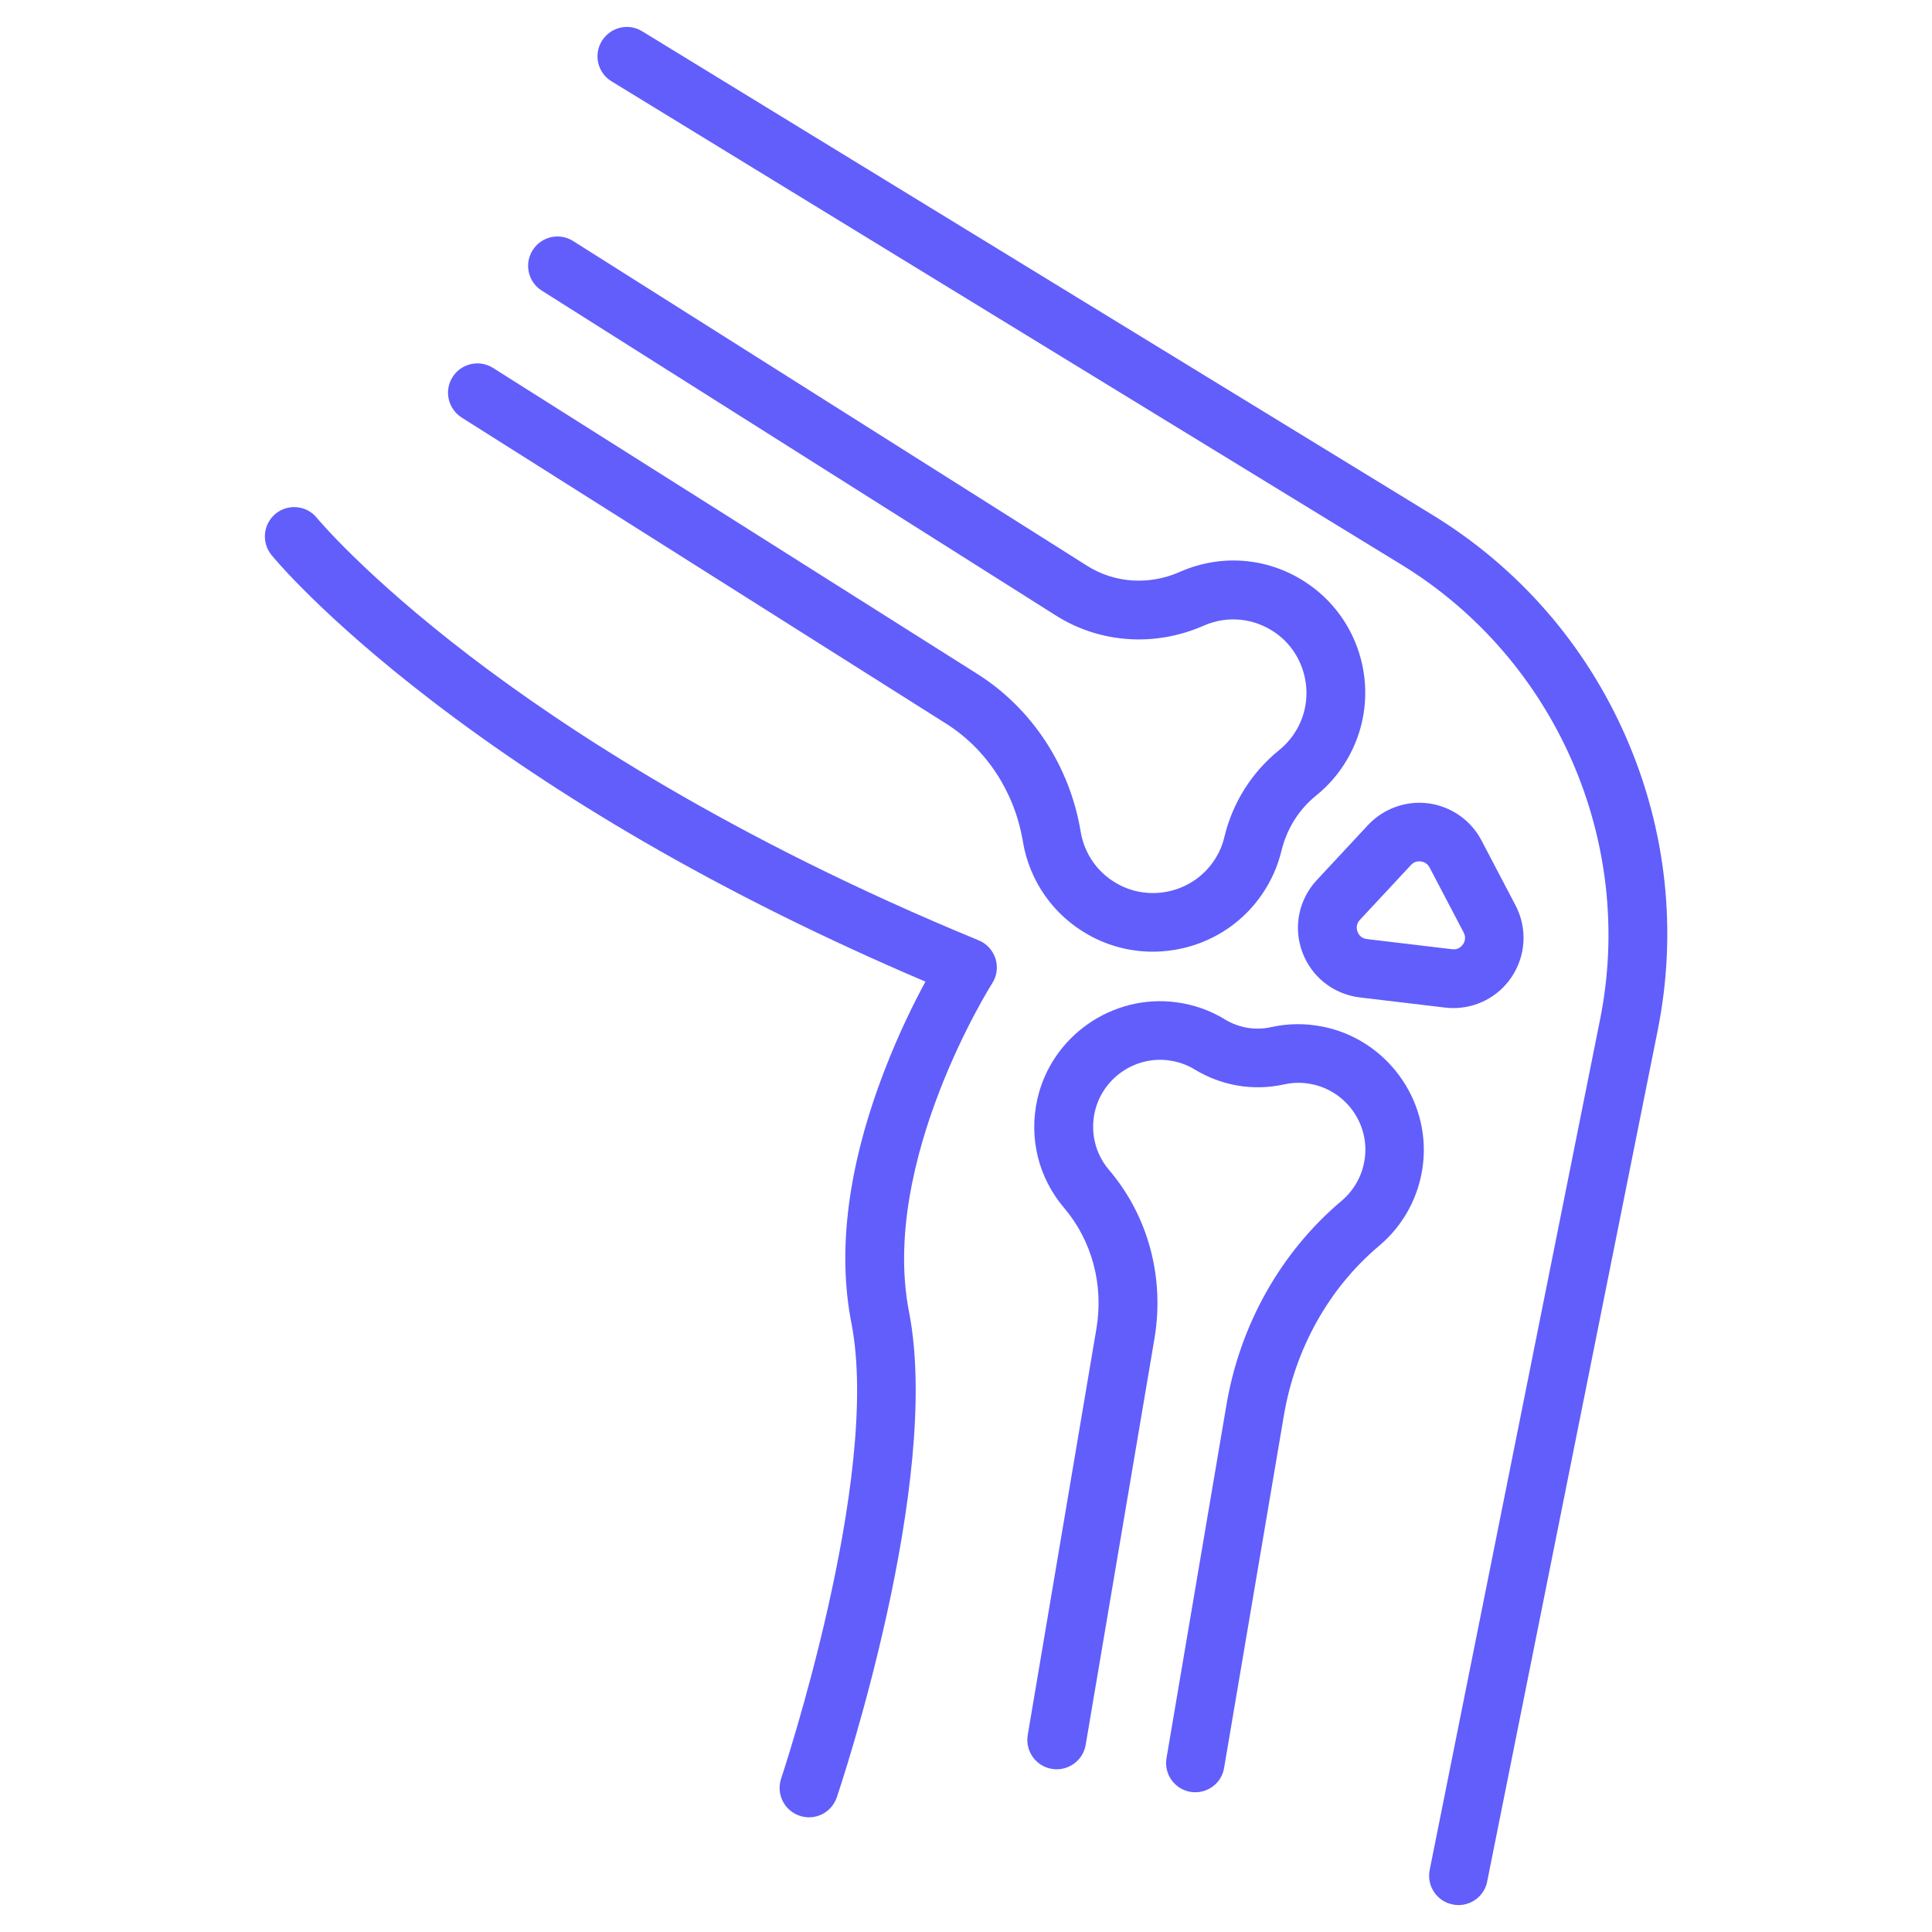
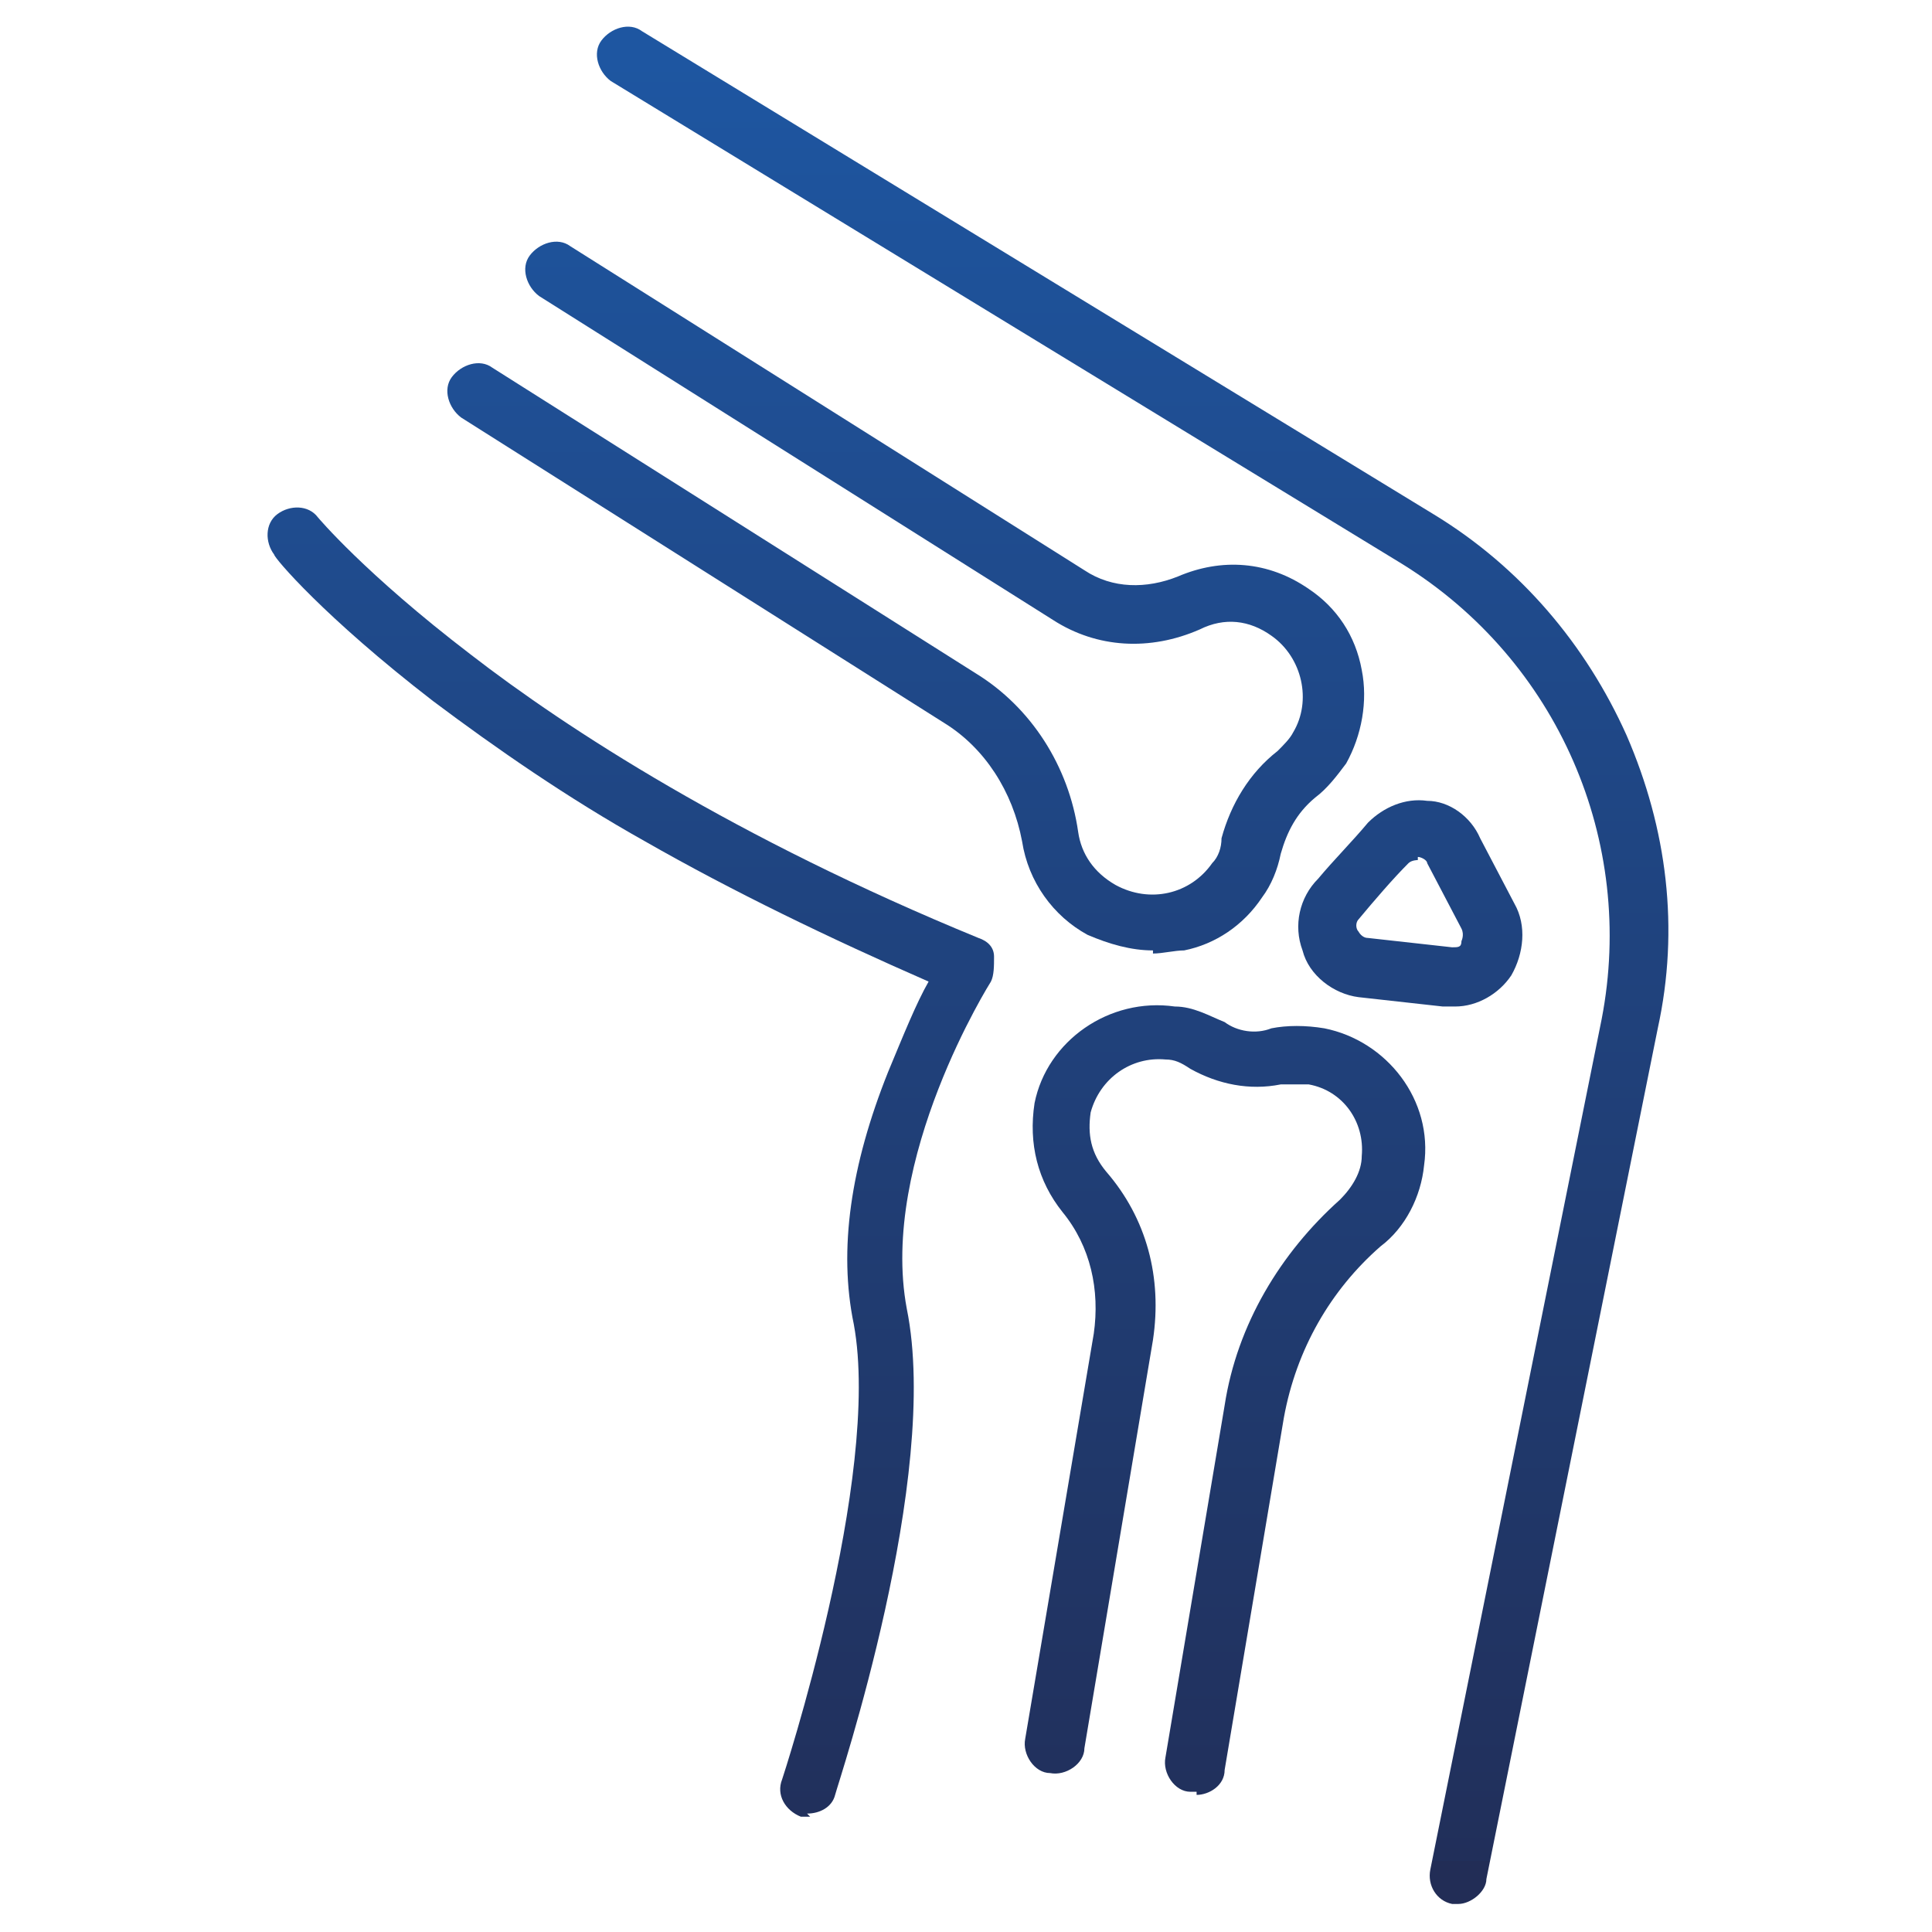
- <svg xmlns="http://www.w3.org/2000/svg" width="44" height="44" viewBox="0 0 44 44" fill="none">
-   <path d="M26.255 21.674C25.745 21.674 25.244 21.546 24.793 21.293C23.991 20.844 23.445 20.067 23.295 19.162C23.108 18.043 22.471 17.062 21.543 16.478L10.515 9.51C10.204 9.312 10.109 8.9 10.306 8.588C10.504 8.276 10.916 8.182 11.228 8.379L22.256 15.347C23.504 16.135 24.364 17.447 24.612 18.942C24.696 19.446 24.999 19.878 25.448 20.129C26.199 20.549 27.163 20.321 27.645 19.605C27.759 19.438 27.84 19.254 27.884 19.062C28.074 18.274 28.508 17.589 29.137 17.079C29.291 16.954 29.421 16.803 29.524 16.628C29.962 15.887 29.756 14.915 29.054 14.417C28.569 14.074 27.954 14.01 27.411 14.25C26.305 14.737 25.049 14.651 24.049 14.019L12.339 6.619C12.027 6.422 11.933 6.01 12.131 5.698C12.328 5.386 12.74 5.291 13.052 5.489L24.762 12.888C25.386 13.281 26.172 13.334 26.871 13.024C27.848 12.593 28.954 12.704 29.825 13.322C30.441 13.757 30.867 14.406 31.026 15.146C31.184 15.887 31.059 16.653 30.677 17.302C30.494 17.614 30.26 17.887 29.981 18.112C29.58 18.435 29.307 18.873 29.185 19.374C29.101 19.722 28.956 20.051 28.753 20.351C28.333 20.975 27.695 21.415 26.957 21.591C26.723 21.646 26.489 21.674 26.255 21.674Z" fill="#615EFC" />
-   <path d="M27.224 40.817C27.188 40.817 27.149 40.814 27.113 40.809C26.748 40.747 26.503 40.402 26.567 40.037L27.926 32.028C28.232 30.179 29.168 28.516 30.555 27.347C30.852 27.096 31.042 26.742 31.086 26.35C31.175 25.57 30.641 24.843 29.869 24.69C29.661 24.648 29.452 24.651 29.246 24.696C28.544 24.852 27.823 24.729 27.207 24.356C27.029 24.247 26.831 24.178 26.619 24.15C25.843 24.044 25.102 24.562 24.932 25.328C24.829 25.798 24.946 26.28 25.258 26.645C26.146 27.689 26.525 29.084 26.294 30.474L24.726 39.736C24.665 40.101 24.319 40.346 23.954 40.285C23.59 40.224 23.345 39.878 23.406 39.514L24.971 30.254C25.138 29.257 24.868 28.257 24.236 27.511C23.651 26.823 23.428 25.924 23.623 25.041C23.941 23.601 25.333 22.629 26.795 22.827C27.19 22.88 27.561 23.011 27.898 23.217C28.215 23.409 28.588 23.473 28.95 23.392C29.337 23.306 29.73 23.303 30.123 23.381C31.571 23.668 32.574 25.038 32.409 26.503C32.326 27.235 31.972 27.898 31.409 28.372C30.265 29.335 29.494 30.714 29.237 32.251L27.878 40.263C27.825 40.586 27.544 40.817 27.224 40.817Z" fill="#615EFC" />
-   <path d="M33.103 22.958C33.039 22.958 32.975 22.955 32.911 22.947L30.97 22.716C30.368 22.643 29.867 22.248 29.658 21.68C29.449 21.112 29.578 20.485 29.99 20.042C30.38 19.625 30.797 19.173 31.154 18.792C31.507 18.413 32.023 18.229 32.535 18.296C33.047 18.366 33.499 18.68 33.738 19.137L34.515 20.619C34.791 21.145 34.752 21.777 34.415 22.267C34.117 22.702 33.624 22.958 33.103 22.958ZM32.323 19.616C32.27 19.616 32.198 19.63 32.134 19.7C31.777 20.084 31.36 20.532 30.97 20.95C30.875 21.053 30.895 21.162 30.917 21.217C30.936 21.273 30.992 21.371 31.131 21.387L33.072 21.618C33.209 21.635 33.284 21.557 33.318 21.507C33.351 21.46 33.398 21.359 33.334 21.237L32.557 19.755C32.502 19.652 32.41 19.625 32.36 19.619C32.348 19.616 32.337 19.616 32.323 19.616Z" fill="#615EFC" />
-   <path d="M33.215 43.387C33.17 43.387 33.128 43.382 33.084 43.373C32.722 43.301 32.488 42.95 32.56 42.588L36.442 23.211C37.25 19.173 35.434 15.016 31.922 12.863L13.927 1.852C13.612 1.66 13.512 1.248 13.707 0.933C13.902 0.618 14.311 0.518 14.626 0.713L32.619 11.724C34.585 12.927 36.111 14.679 37.033 16.792C37.954 18.903 38.205 21.215 37.751 23.476L33.869 42.853C33.808 43.167 33.527 43.387 33.215 43.387Z" fill="#615EFC" />
-   <path d="M18.425 41.388C18.355 41.388 18.283 41.377 18.21 41.352C17.859 41.235 17.673 40.853 17.79 40.505C17.812 40.438 20.076 33.652 19.391 30.137C19.062 28.463 19.316 26.528 20.143 24.381C20.466 23.54 20.817 22.835 21.076 22.356C18.792 21.384 16.634 20.312 14.648 19.16C12.894 18.143 11.271 17.062 9.822 15.949C7.336 14.041 6.227 12.696 6.183 12.64C5.949 12.353 5.993 11.933 6.277 11.699C6.564 11.465 6.985 11.51 7.216 11.794C7.227 11.808 8.302 13.105 10.686 14.929C12.888 16.614 16.687 19.109 22.287 21.415C22.471 21.49 22.61 21.643 22.672 21.833C22.73 22.022 22.705 22.228 22.596 22.395C22.571 22.434 20.032 26.461 20.703 29.881C21.457 33.743 19.157 40.642 19.057 40.934C18.962 41.212 18.703 41.388 18.425 41.388Z" fill="#615EFC" />
+ <svg xmlns="http://www.w3.org/2000/svg" xmlns:xlink="http://www.w3.org/1999/xlink" version="1.1" viewBox="0 0 62 62">
+   <defs>
+     <style>
+       .cls-1 {
+         fill: url(#Degradado_sin_nombre_14-2);
+       }
+ 
+       .cls-2 {
+         fill: url(#Degradado_sin_nombre_14-5);
+       }
+ 
+       .cls-3 {
+         fill: url(#Degradado_sin_nombre_14);
+       }
+ 
+       .cls-4 {
+         fill: url(#Degradado_sin_nombre_14-4);
+       }
+ 
+       .cls-5 {
+         fill: url(#Degradado_sin_nombre_14-3);
+       }
+     </style>
+     <linearGradient id="Degradado_sin_nombre_14" data-name="Degradado sin nombre 14" x1="29.1" y1="59.7" x2="29.1" y2="1.9" gradientUnits="userSpaceOnUse">
+       <stop offset="0" stop-color="#222d56" />
+       <stop offset="0" stop-color="#212f5a" />
+       <stop offset="1" stop-color="#1e56a1" />
+     </linearGradient>
+     <linearGradient id="Degradado_sin_nombre_14-2" data-name="Degradado sin nombre 14" x1="39.3" y1="59.7" x2="39.3" y2="1.9" xlink:href="#Degradado_sin_nombre_14" />
+     <linearGradient id="Degradado_sin_nombre_14-3" data-name="Degradado sin nombre 14" x1="45.3" y1="59.7" x2="45.3" y2="1.9" xlink:href="#Degradado_sin_nombre_14" />
+     <linearGradient id="Degradado_sin_nombre_14-4" data-name="Degradado sin nombre 14" x1="36.3" y1="59.7" x2="36.3" y2="1.9" xlink:href="#Degradado_sin_nombre_14" />
+     <linearGradient id="Degradado_sin_nombre_14-5" data-name="Degradado sin nombre 14" x1="20.2" x2="20.2" y2="1.9" xlink:href="#Degradado_sin_nombre_14" />
+   </defs>
+   <g>
+     <g id="Capa_1">
+       <path class="cls-3" d="M37,30.5c-.7,0-1.4-.2-2.1-.5-1.1-.6-1.9-1.7-2.1-3-.3-1.6-1.2-3-2.5-3.8l-15.5-9.8c-.4-.3-.6-.9-.3-1.3.3-.4.9-.6,1.3-.3l15.5,9.8c1.8,1.1,3,3,3.3,5.1.1.7.5,1.3,1.2,1.7,1.1.6,2.4.3,3.1-.7.2-.2.3-.5.3-.8.3-1.1.9-2.1,1.8-2.8.2-.2.4-.4.5-.6.6-1,.3-2.4-.7-3.1-.7-.5-1.5-.6-2.3-.2-1.6.7-3.3.6-4.7-.3l-16.5-10.4c-.4-.3-.6-.9-.3-1.3.3-.4.9-.6,1.3-.3l16.5,10.4c.9.6,2,.6,3,.2,1.4-.6,2.9-.5,4.2.4.9.6,1.5,1.5,1.7,2.6.2,1,0,2.1-.5,3-.3.4-.6.8-1,1.1-.6.5-.9,1.1-1.1,1.8-.1.5-.3,1-.6,1.4-.6.9-1.5,1.5-2.5,1.7-.3,0-.7.1-1,.1Z" />
+       <path class="cls-1" d="M38.4,57.5c0,0-.1,0-.2,0-.5,0-.9-.6-.8-1.1l1.9-11.3c.4-2.6,1.8-4.9,3.7-6.6.4-.4.7-.9.7-1.4.1-1.1-.6-2.1-1.7-2.3-.3,0-.6,0-.9,0-1,.2-2,0-2.9-.5-.3-.2-.5-.3-.8-.3-1.1-.1-2.1.6-2.4,1.7-.1.7,0,1.3.5,1.9,1.3,1.5,1.8,3.4,1.5,5.4l-2.2,13.1c0,.5-.6.9-1.1.8-.5,0-.9-.6-.8-1.1l2.2-13c.2-1.4-.1-2.8-1-3.9-.8-1-1.1-2.2-.9-3.5.4-2,2.4-3.4,4.5-3.1.6,0,1.1.3,1.6.5.4.3,1,.4,1.5.2.5-.1,1.1-.1,1.7,0,2,.4,3.5,2.3,3.2,4.4-.1,1-.6,2-1.4,2.6-1.6,1.4-2.7,3.3-3.1,5.5l-1.9,11.3c0,.5-.5.8-.9.8Z" />
+       <path class="cls-5" d="M46.6,32.3c0,0-.2,0-.3,0l-2.7-.3c-.8-.1-1.6-.7-1.8-1.5-.3-.8-.1-1.7.5-2.3.5-.6,1.1-1.2,1.6-1.8.5-.5,1.2-.8,1.9-.7.7,0,1.4.5,1.7,1.2l1.1,2.1c.4.7.3,1.6-.1,2.3-.4.6-1.1,1-1.8,1ZM45.5,27.6c0,0-.2,0-.3.1-.5.5-1.1,1.2-1.6,1.8-.1.1-.1.3,0,.4,0,0,.1.2.3.2l2.7.3c.2,0,.3,0,.3-.2,0,0,.1-.2,0-.4l-1.1-2.1c0-.1-.2-.2-.3-.2,0,0,0,0,0,0Z" />
+       <path class="cls-4" d="M46.8,61.1c0,0-.1,0-.2,0-.5-.1-.8-.6-.7-1.1l5.5-27.3c1.1-5.7-1.4-11.5-6.4-14.6L19.6,2.6c-.4-.3-.6-.9-.3-1.3.3-.4.9-.6,1.3-.3l25.4,15.5c2.8,1.7,4.9,4.2,6.2,7.1,1.3,3,1.7,6.2,1,9.4l-5.5,27.3c0,.4-.5.8-.9.8Z" />
+       <path class="cls-2" d="M26,58.3c0,0-.2,0-.3,0-.5-.2-.8-.7-.6-1.2,0,0,3.2-9.7,2.3-14.6-.5-2.4-.1-5.1,1.1-8.1.5-1.2.9-2.2,1.3-2.9-3.2-1.4-6.3-2.9-9.1-4.5-2.5-1.4-4.8-3-6.8-4.5-3.5-2.7-5.1-4.6-5.1-4.7-.3-.4-.3-1,.1-1.3.4-.3,1-.3,1.3.1,0,0,1.5,1.8,4.9,4.4,3.1,2.4,8.5,5.9,16.3,9.1.3.1.5.3.5.6,0,.3,0,.6-.1.8,0,0-3.6,5.7-2.7,10.5,1.1,5.4-2.2,15.2-2.3,15.6-.1.4-.5.6-.9.6Z" />
+     </g>
+   </g>
</svg>
